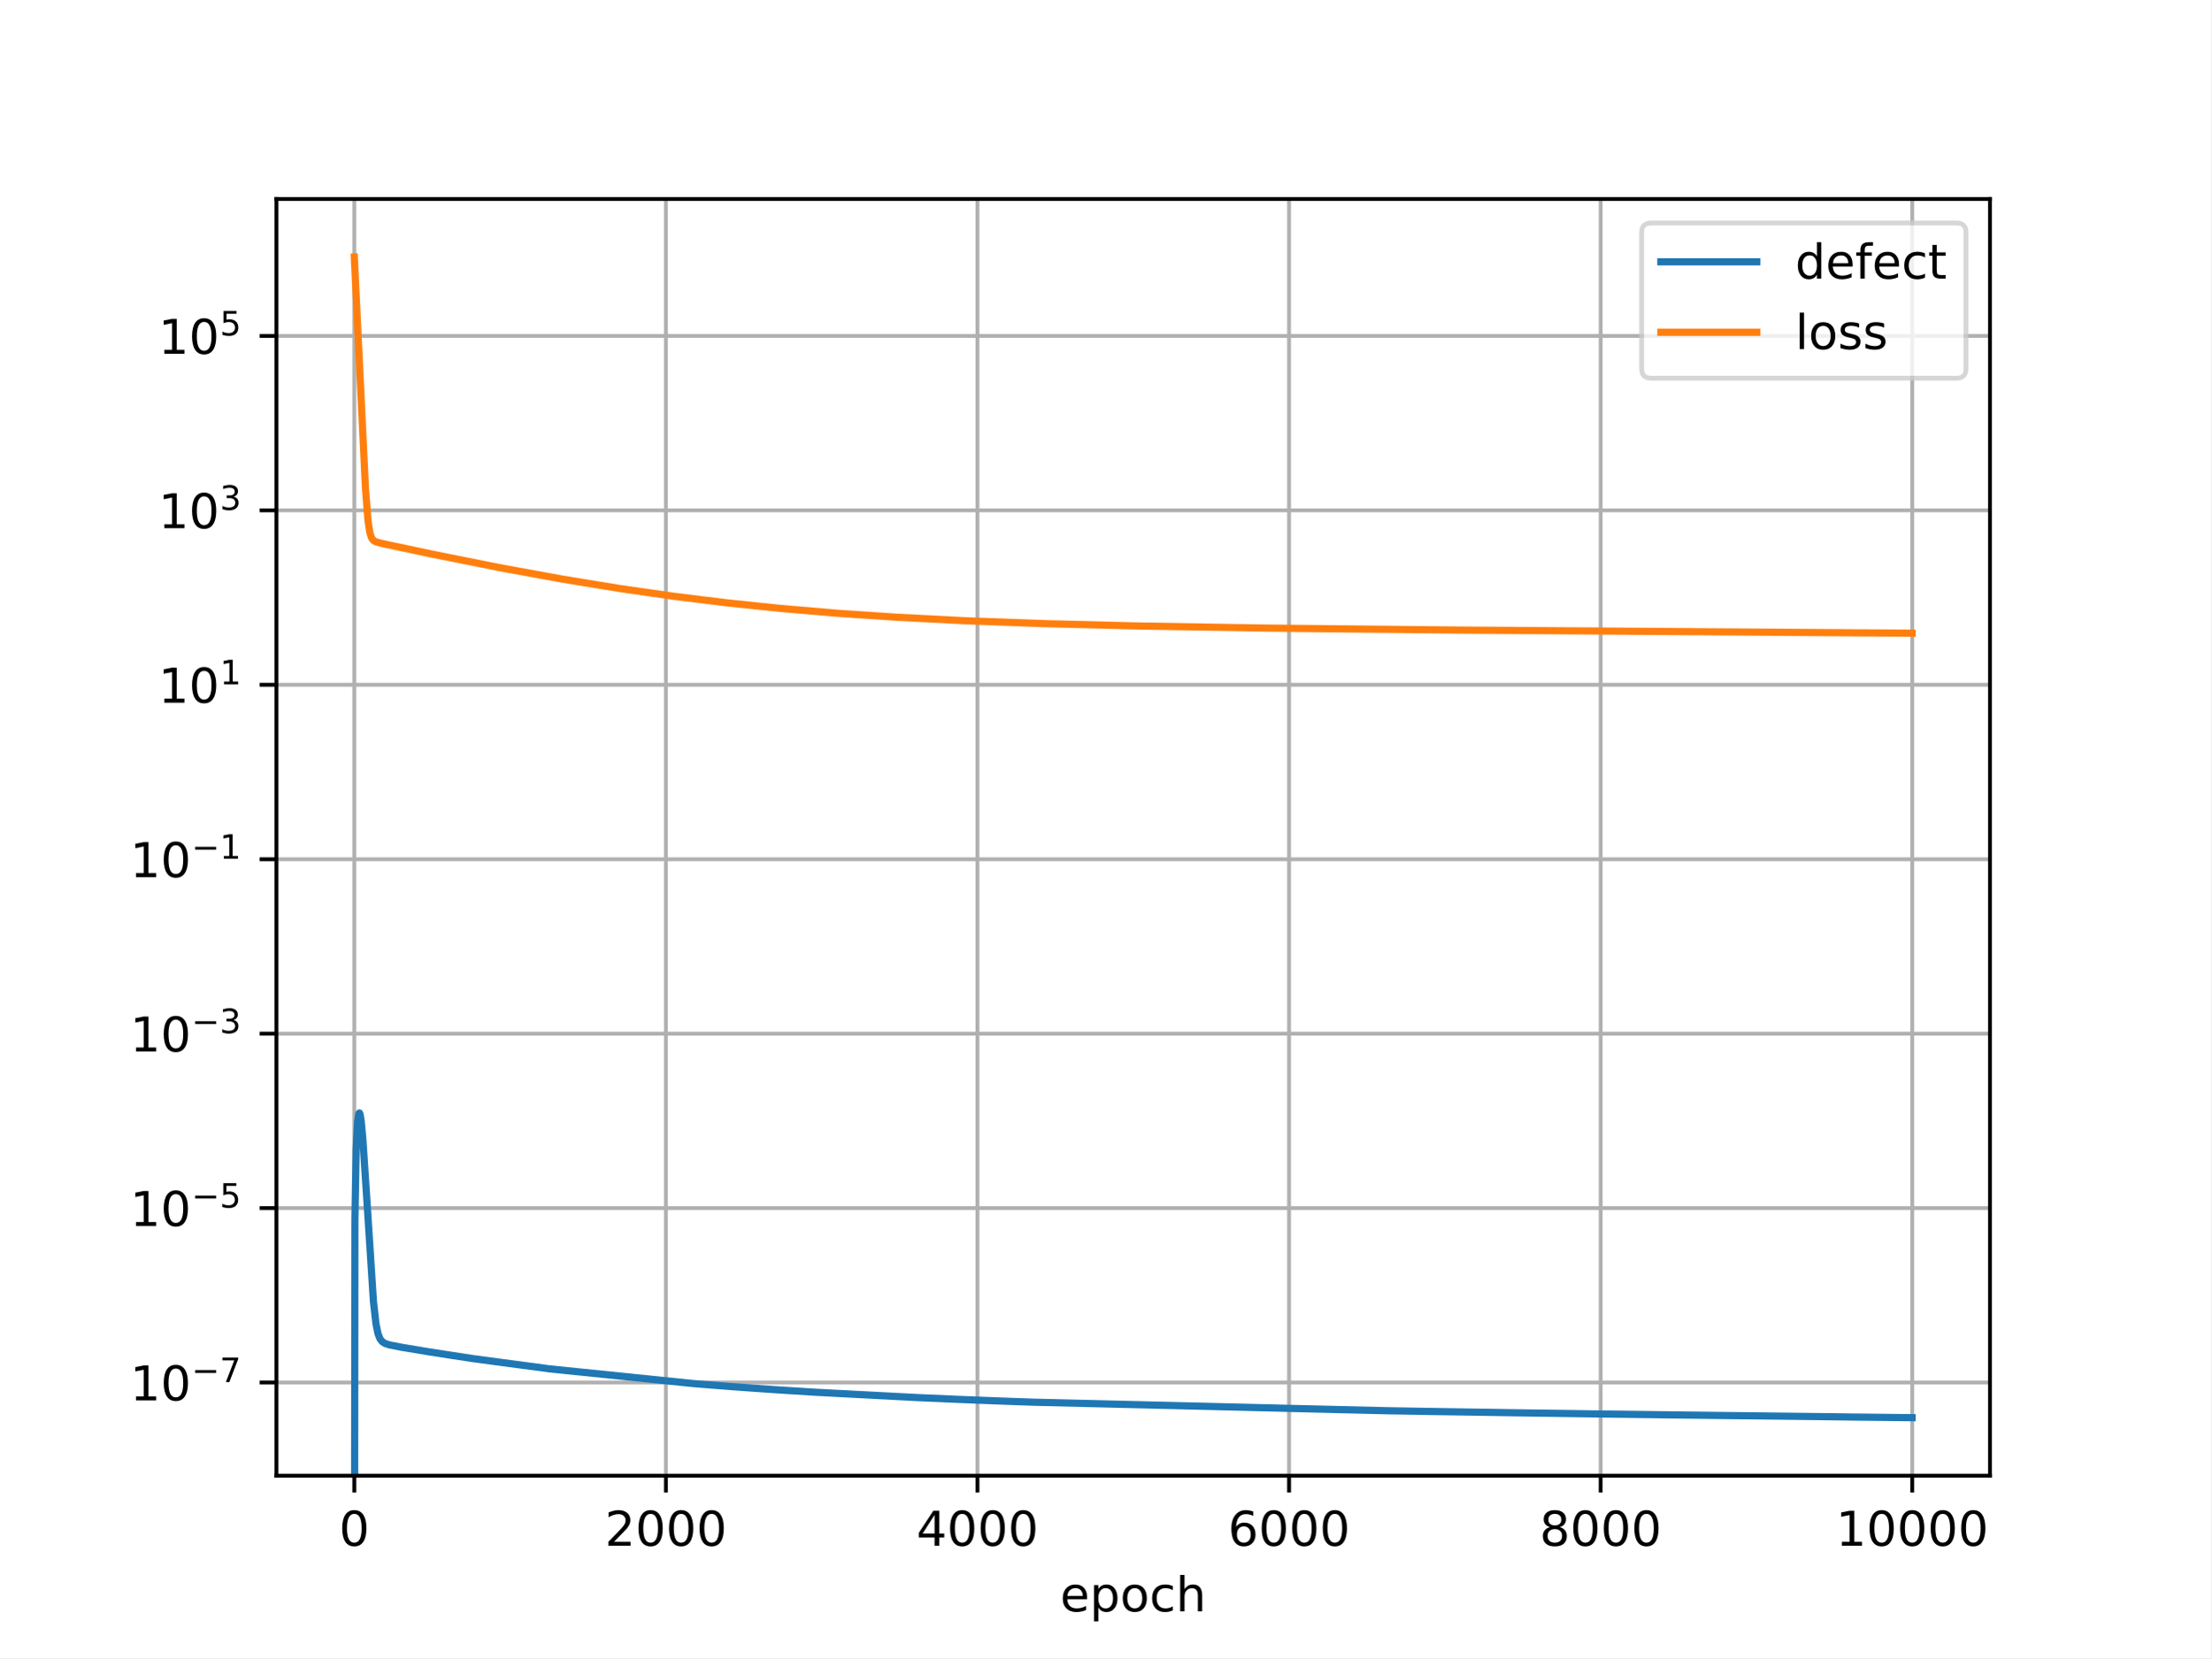
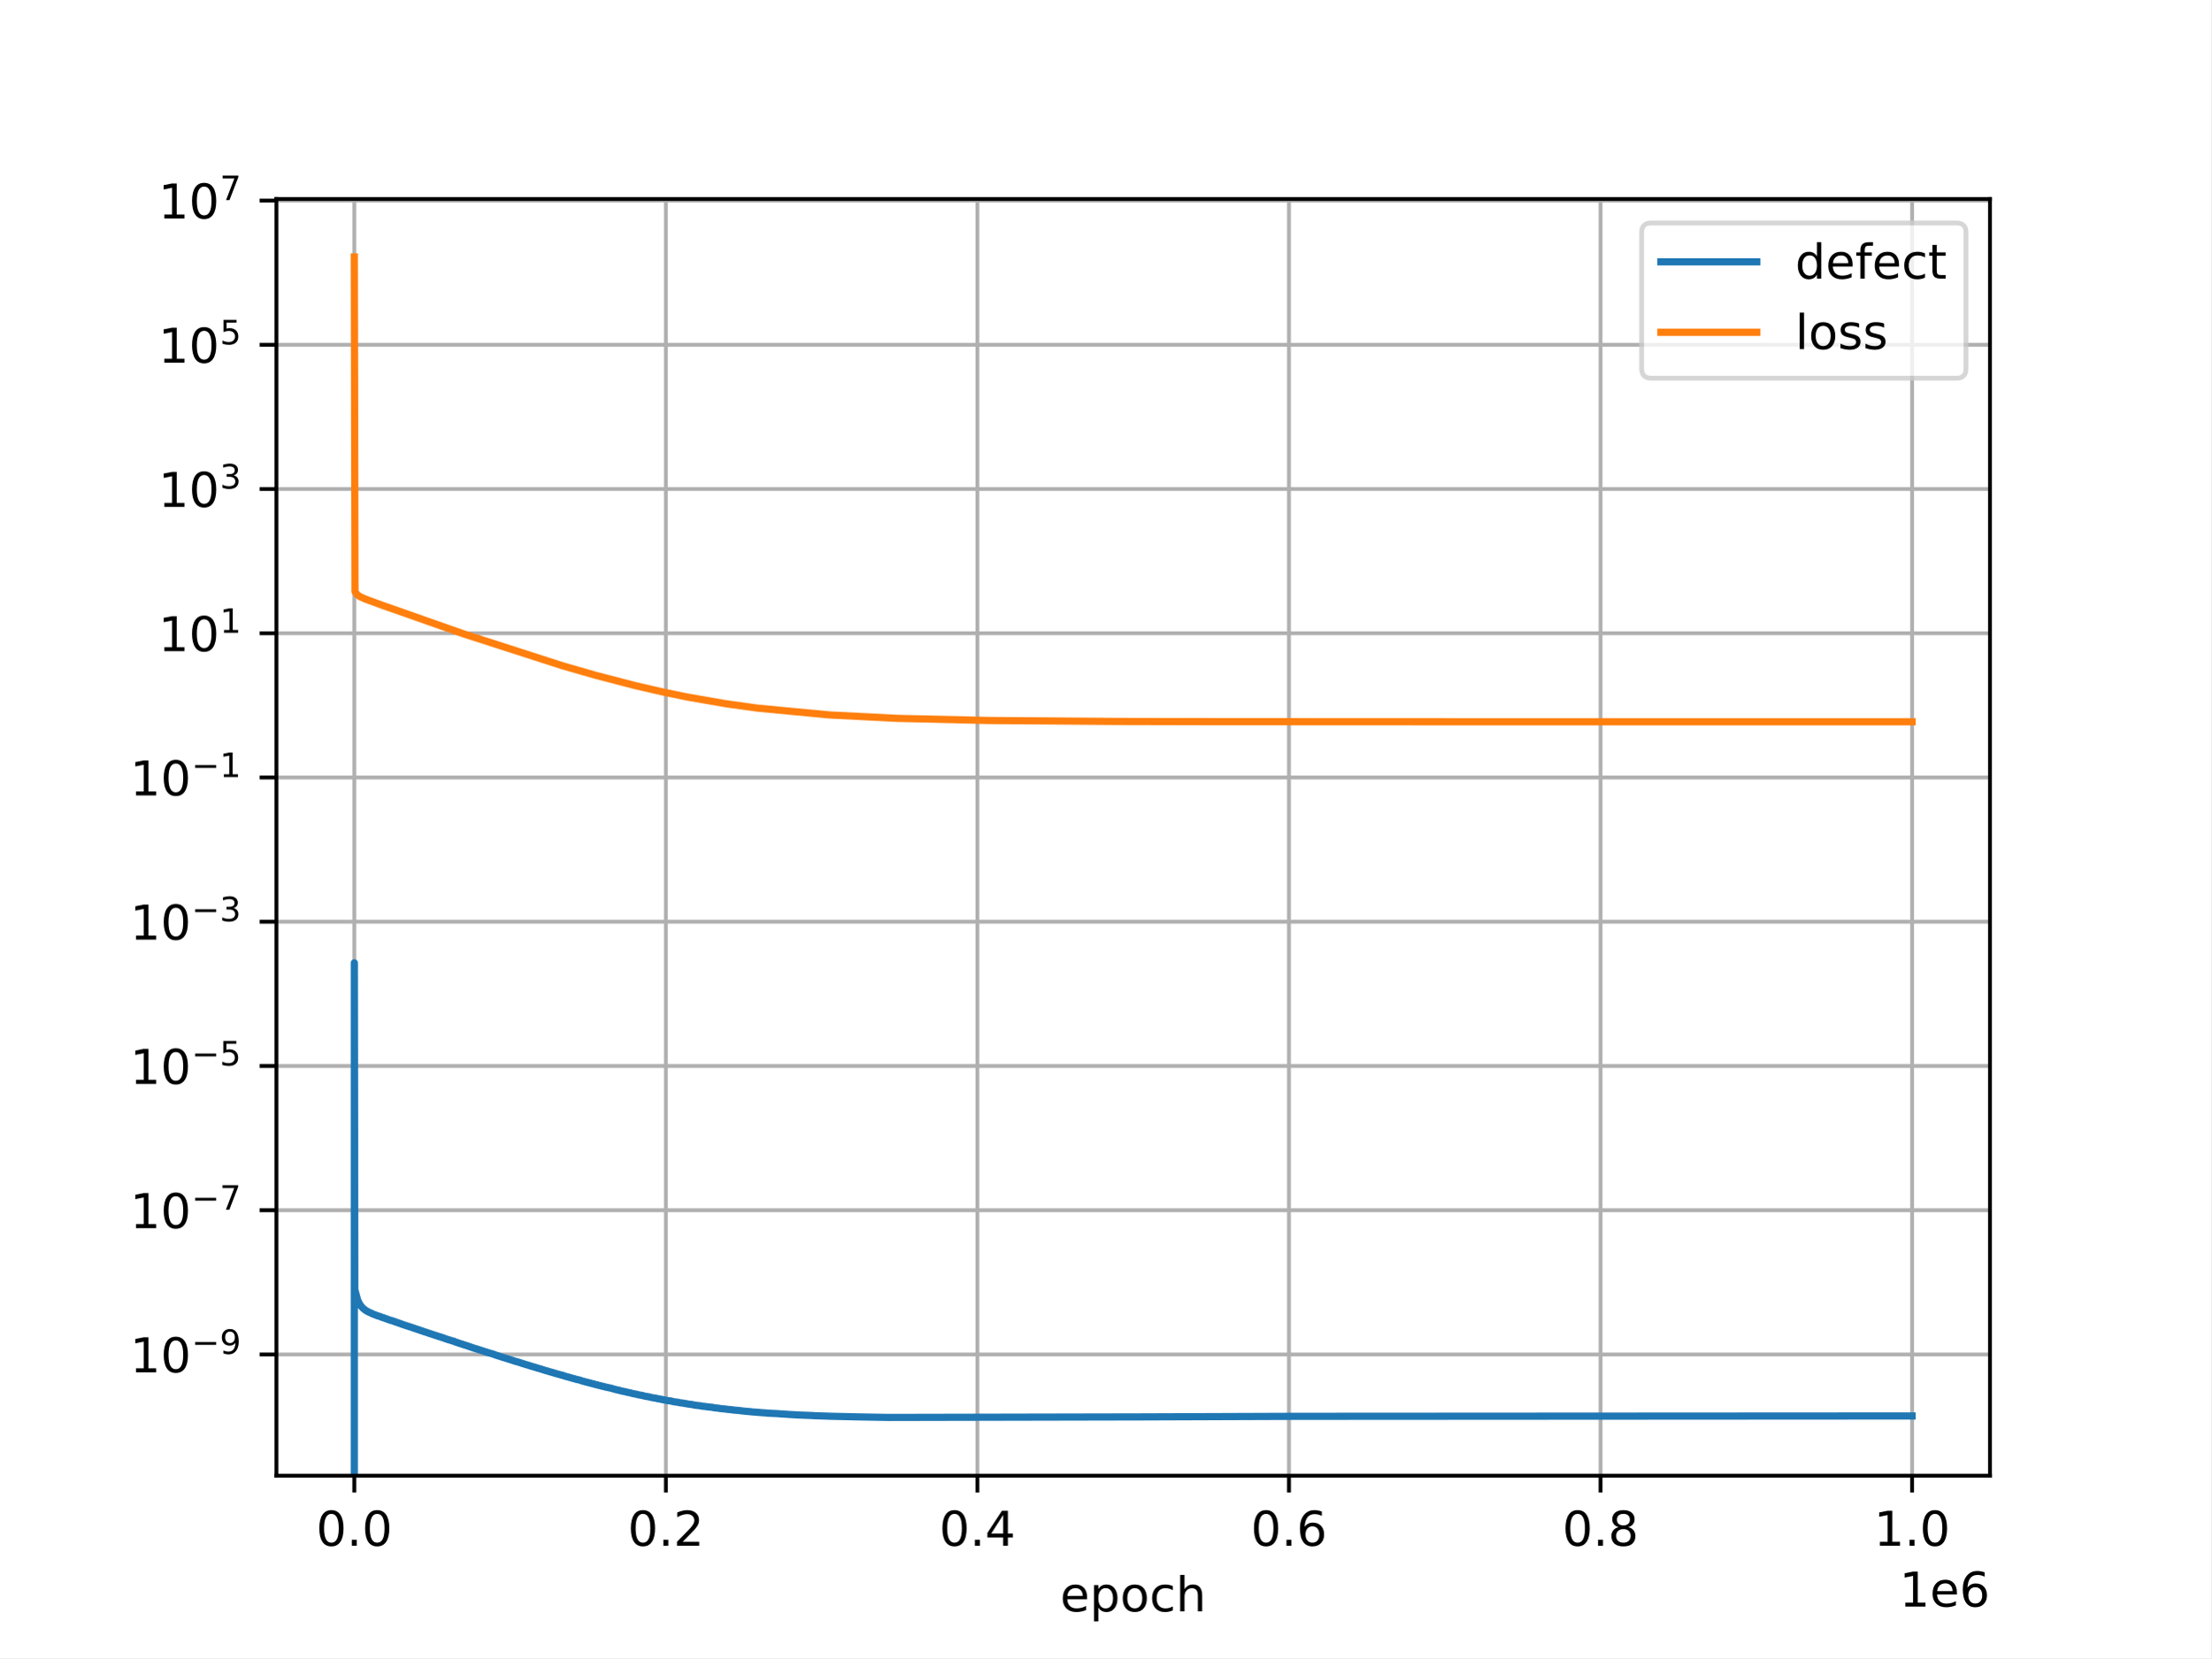
<svg xmlns="http://www.w3.org/2000/svg" xmlns:xlink="http://www.w3.org/1999/xlink" width="460.8pt" height="345.6pt" viewBox="0 0 460.8 345.6" version="1.1">
  <defs>
    <style type="text/css">*{stroke-linejoin: round; stroke-linecap: butt}</style>
  </defs>
  <g id="figure_1">
    <g id="patch_1">
      <path d="M 0 345.6  L 460.8 345.6  L 460.8 0  L 0 0  z " style="fill: #ffffff" />
    </g>
    <g id="axes_1">
      <g id="patch_2">
        <path d="M 57.6 307.584  L 414.72 307.584  L 414.72 41.472  L 57.6 41.472  z " style="fill: #ffffff" />
      </g>
      <g id="matplotlib.axis_1">
        <g id="xtick_1">
          <g id="line2d_1">
-             <path d="M 73.833 307.584  L 73.833 41.472  " clip-path="url(#pe601ae54be)" style="fill: none; stroke: #b0b0b0; stroke-width: 0.8; stroke-linecap: square" />
+             <path d="M 73.833 307.584  L 73.833 41.472  " clip-path="url(#p9d43647be0)" style="fill: none; stroke: #b0b0b0; stroke-width: 0.8; stroke-linecap: square" />
          </g>
          <g id="line2d_2">
            <defs>
-               <path id="m3ddef09f06" d="M 0 0  L 0 3.5  " style="stroke: #000000; stroke-width: 0.8" />
+               <path id="m55a47964df" d="M 0 0  L 0 3.5  " style="stroke: #000000; stroke-width: 0.8" />
            </defs>
            <g>
-               <use xlink:href="#m3ddef09f06" x="73.833" y="307.584" style="stroke: #000000; stroke-width: 0.8" />
+               <use xlink:href="#m55a47964df" x="73.833" y="307.584" style="stroke: #000000; stroke-width: 0.8" />
            </g>
          </g>
          <g id="text_1">
-             <g transform="translate(70.65148 322.1824) scale(0.1 -0.1)">
+             <g transform="translate(65.88116 322.1824) scale(0.1 -0.1)">
              <defs>
                <path id="DejaVuSans-30" d="M 2034 4250  Q 1547 4250 1301 3770  Q 1056 3291 1056 2328  Q 1056 1369 1301 889  Q 1547 409 2034 409  Q 2525 409 2770 889  Q 3016 1369 3016 2328  Q 3016 3291 2770 3770  Q 2525 4250 2034 4250  z M 2034 4750  Q 2819 4750 3233 4129  Q 3647 3509 3647 2328  Q 3647 1150 3233 529  Q 2819 -91 2034 -91  Q 1250 -91 836 529  Q 422 1150 422 2328  Q 422 3509 836 4129  Q 1250 4750 2034 4750  z " transform="scale(0.015625)" />
+                 <path id="DejaVuSans-2e" d="M 684 794  L 1344 794  L 1344 0  L 684 0  L 684 794  z " transform="scale(0.015625)" />
              </defs>
              <use xlink:href="#DejaVuSans-30" />
+               <use xlink:href="#DejaVuSans-2e" x="63.623" />
+               <use xlink:href="#DejaVuSans-30" x="95.41" />
            </g>
          </g>
        </g>
        <g id="xtick_2">
          <g id="line2d_3">
-             <path d="M 138.77 307.584  L 138.77 41.472  " clip-path="url(#pe601ae54be)" style="fill: none; stroke: #b0b0b0; stroke-width: 0.8; stroke-linecap: square" />
+             <path d="M 138.764 307.584  L 138.764 41.472  " clip-path="url(#p9d43647be0)" style="fill: none; stroke: #b0b0b0; stroke-width: 0.8; stroke-linecap: square" />
          </g>
          <g id="line2d_4">
            <g>
-               <use xlink:href="#m3ddef09f06" x="138.77" y="307.584" style="stroke: #000000; stroke-width: 0.8" />
+               <use xlink:href="#m55a47964df" x="138.764" y="307.584" style="stroke: #000000; stroke-width: 0.8" />
            </g>
          </g>
          <g id="text_2">
-             <g transform="translate(126.0451 322.1824) scale(0.1 -0.1)">
+             <g transform="translate(130.8121 322.1824) scale(0.1 -0.1)">
              <defs>
                <path id="DejaVuSans-32" d="M 1228 531  L 3431 531  L 3431 0  L 469 0  L 469 531  Q 828 903 1448 1529  Q 2069 2156 2228 2338  Q 2531 2678 2651 2914  Q 2772 3150 2772 3378  Q 2772 3750 2511 3984  Q 2250 4219 1831 4219  Q 1534 4219 1204 4116  Q 875 4013 500 3803  L 500 4441  Q 881 4594 1212 4672  Q 1544 4750 1819 4750  Q 2544 4750 2975 4387  Q 3406 4025 3406 3419  Q 3406 3131 3298 2873  Q 3191 2616 2906 2266  Q 2828 2175 2409 1742  Q 1991 1309 1228 531  z " transform="scale(0.015625)" />
              </defs>
-               <use xlink:href="#DejaVuSans-32" />
-               <use xlink:href="#DejaVuSans-30" x="63.623" />
-               <use xlink:href="#DejaVuSans-30" x="127.246" />
-               <use xlink:href="#DejaVuSans-30" x="190.869" />
+               <use xlink:href="#DejaVuSans-30" />
+               <use xlink:href="#DejaVuSans-2e" x="63.623" />
+               <use xlink:href="#DejaVuSans-32" x="95.41" />
            </g>
          </g>
        </g>
        <g id="xtick_3">
          <g id="line2d_5">
-             <path d="M 203.708 307.584  L 203.708 41.472  " clip-path="url(#pe601ae54be)" style="fill: none; stroke: #b0b0b0; stroke-width: 0.8; stroke-linecap: square" />
+             <path d="M 203.695 307.584  L 203.695 41.472  " clip-path="url(#p9d43647be0)" style="fill: none; stroke: #b0b0b0; stroke-width: 0.8; stroke-linecap: square" />
          </g>
          <g id="line2d_6">
            <g>
-               <use xlink:href="#m3ddef09f06" x="203.708" y="307.584" style="stroke: #000000; stroke-width: 0.8" />
+               <use xlink:href="#m55a47964df" x="203.695" y="307.584" style="stroke: #000000; stroke-width: 0.8" />
            </g>
          </g>
          <g id="text_3">
-             <g transform="translate(190.9825 322.1824) scale(0.1 -0.1)">
+             <g transform="translate(195.7431 322.1824) scale(0.1 -0.1)">
              <defs>
                <path id="DejaVuSans-34" d="M 2419 4116  L 825 1625  L 2419 1625  L 2419 4116  z M 2253 4666  L 3047 4666  L 3047 1625  L 3713 1625  L 3713 1100  L 3047 1100  L 3047 0  L 2419 0  L 2419 1100  L 313 1100  L 313 1709  L 2253 4666  z " transform="scale(0.015625)" />
              </defs>
-               <use xlink:href="#DejaVuSans-34" />
-               <use xlink:href="#DejaVuSans-30" x="63.623" />
-               <use xlink:href="#DejaVuSans-30" x="127.246" />
-               <use xlink:href="#DejaVuSans-30" x="190.869" />
+               <use xlink:href="#DejaVuSans-30" />
+               <use xlink:href="#DejaVuSans-2e" x="63.623" />
+               <use xlink:href="#DejaVuSans-34" x="95.41" />
            </g>
          </g>
        </g>
        <g id="xtick_4">
          <g id="line2d_7">
-             <path d="M 268.645 307.584  L 268.645 41.472  " clip-path="url(#pe601ae54be)" style="fill: none; stroke: #b0b0b0; stroke-width: 0.8; stroke-linecap: square" />
+             <path d="M 268.626 307.584  L 268.626 41.472  " clip-path="url(#p9d43647be0)" style="fill: none; stroke: #b0b0b0; stroke-width: 0.8; stroke-linecap: square" />
          </g>
          <g id="line2d_8">
            <g>
-               <use xlink:href="#m3ddef09f06" x="268.645" y="307.584" style="stroke: #000000; stroke-width: 0.8" />
+               <use xlink:href="#m55a47964df" x="268.626" y="307.584" style="stroke: #000000; stroke-width: 0.8" />
            </g>
          </g>
          <g id="text_4">
-             <g transform="translate(255.9199 322.1824) scale(0.1 -0.1)">
+             <g transform="translate(260.6741 322.1824) scale(0.1 -0.1)">
              <defs>
                <path id="DejaVuSans-36" d="M 2113 2584  Q 1688 2584 1439 2293  Q 1191 2003 1191 1497  Q 1191 994 1439 701  Q 1688 409 2113 409  Q 2538 409 2786 701  Q 3034 994 3034 1497  Q 3034 2003 2786 2293  Q 2538 2584 2113 2584  z M 3366 4563  L 3366 3988  Q 3128 4100 2886 4159  Q 2644 4219 2406 4219  Q 1781 4219 1451 3797  Q 1122 3375 1075 2522  Q 1259 2794 1537 2939  Q 1816 3084 2150 3084  Q 2853 3084 3261 2657  Q 3669 2231 3669 1497  Q 3669 778 3244 343  Q 2819 -91 2113 -91  Q 1303 -91 875 529  Q 447 1150 447 2328  Q 447 3434 972 4092  Q 1497 4750 2381 4750  Q 2619 4750 2861 4703  Q 3103 4656 3366 4563  z " transform="scale(0.015625)" />
              </defs>
-               <use xlink:href="#DejaVuSans-36" />
-               <use xlink:href="#DejaVuSans-30" x="63.623" />
-               <use xlink:href="#DejaVuSans-30" x="127.246" />
-               <use xlink:href="#DejaVuSans-30" x="190.869" />
+               <use xlink:href="#DejaVuSans-30" />
+               <use xlink:href="#DejaVuSans-2e" x="63.623" />
+               <use xlink:href="#DejaVuSans-36" x="95.41" />
            </g>
          </g>
        </g>
        <g id="xtick_5">
          <g id="line2d_9">
-             <path d="M 333.582 307.584  L 333.582 41.472  " clip-path="url(#pe601ae54be)" style="fill: none; stroke: #b0b0b0; stroke-width: 0.8; stroke-linecap: square" />
+             <path d="M 333.557 307.584  L 333.557 41.472  " clip-path="url(#p9d43647be0)" style="fill: none; stroke: #b0b0b0; stroke-width: 0.8; stroke-linecap: square" />
          </g>
          <g id="line2d_10">
            <g>
-               <use xlink:href="#m3ddef09f06" x="333.582" y="307.584" style="stroke: #000000; stroke-width: 0.8" />
+               <use xlink:href="#m55a47964df" x="333.557" y="307.584" style="stroke: #000000; stroke-width: 0.8" />
            </g>
          </g>
          <g id="text_5">
-             <g transform="translate(320.8573 322.1824) scale(0.1 -0.1)">
+             <g transform="translate(325.6051 322.1824) scale(0.1 -0.1)">
              <defs>
                <path id="DejaVuSans-38" d="M 2034 2216  Q 1584 2216 1326 1975  Q 1069 1734 1069 1313  Q 1069 891 1326 650  Q 1584 409 2034 409  Q 2484 409 2743 651  Q 3003 894 3003 1313  Q 3003 1734 2745 1975  Q 2488 2216 2034 2216  z M 1403 2484  Q 997 2584 770 2862  Q 544 3141 544 3541  Q 544 4100 942 4425  Q 1341 4750 2034 4750  Q 2731 4750 3128 4425  Q 3525 4100 3525 3541  Q 3525 3141 3298 2862  Q 3072 2584 2669 2484  Q 3125 2378 3379 2068  Q 3634 1759 3634 1313  Q 3634 634 3220 271  Q 2806 -91 2034 -91  Q 1263 -91 848 271  Q 434 634 434 1313  Q 434 1759 690 2068  Q 947 2378 1403 2484  z M 1172 3481  Q 1172 3119 1398 2916  Q 1625 2713 2034 2713  Q 2441 2713 2670 2916  Q 2900 3119 2900 3481  Q 2900 3844 2670 4047  Q 2441 4250 2034 4250  Q 1625 4250 1398 4047  Q 1172 3844 1172 3481  z " transform="scale(0.015625)" />
              </defs>
-               <use xlink:href="#DejaVuSans-38" />
-               <use xlink:href="#DejaVuSans-30" x="63.623" />
-               <use xlink:href="#DejaVuSans-30" x="127.246" />
-               <use xlink:href="#DejaVuSans-30" x="190.869" />
+               <use xlink:href="#DejaVuSans-30" />
+               <use xlink:href="#DejaVuSans-2e" x="63.623" />
+               <use xlink:href="#DejaVuSans-38" x="95.41" />
            </g>
          </g>
        </g>
        <g id="xtick_6">
          <g id="line2d_11">
-             <path d="M 398.52 307.584  L 398.52 41.472  " clip-path="url(#pe601ae54be)" style="fill: none; stroke: #b0b0b0; stroke-width: 0.8; stroke-linecap: square" />
+             <path d="M 398.488 307.584  L 398.488 41.472  " clip-path="url(#p9d43647be0)" style="fill: none; stroke: #b0b0b0; stroke-width: 0.8; stroke-linecap: square" />
          </g>
          <g id="line2d_12">
            <g>
-               <use xlink:href="#m3ddef09f06" x="398.52" y="307.584" style="stroke: #000000; stroke-width: 0.8" />
+               <use xlink:href="#m55a47964df" x="398.488" y="307.584" style="stroke: #000000; stroke-width: 0.8" />
            </g>
          </g>
          <g id="text_6">
-             <g transform="translate(382.6135 322.1824) scale(0.1 -0.1)">
+             <g transform="translate(390.536 322.1824) scale(0.1 -0.1)">
              <defs>
                <path id="DejaVuSans-31" d="M 794 531  L 1825 531  L 1825 4091  L 703 3866  L 703 4441  L 1819 4666  L 2450 4666  L 2450 531  L 3481 531  L 3481 0  L 794 0  L 794 531  z " transform="scale(0.015625)" />
              </defs>
              <use xlink:href="#DejaVuSans-31" />
-               <use xlink:href="#DejaVuSans-30" x="63.623" />
-               <use xlink:href="#DejaVuSans-30" x="127.246" />
-               <use xlink:href="#DejaVuSans-30" x="190.869" />
-               <use xlink:href="#DejaVuSans-30" x="254.492" />
+               <use xlink:href="#DejaVuSans-2e" x="63.623" />
+               <use xlink:href="#DejaVuSans-30" x="95.41" />
            </g>
          </g>
        </g>
        <g id="text_7">
          <g transform="translate(220.9319 335.8606) scale(0.1 -0.1)">
            <defs>
              <path id="DejaVuSans-65" d="M 3597 1894  L 3597 1613  L 953 1613  Q 991 1019 1311 708  Q 1631 397 2203 397  Q 2534 397 2845 478  Q 3156 559 3463 722  L 3463 178  Q 3153 47 2828 -22  Q 2503 -91 2169 -91  Q 1331 -91 842 396  Q 353 884 353 1716  Q 353 2575 817 3079  Q 1281 3584 2069 3584  Q 2775 3584 3186 3129  Q 3597 2675 3597 1894  z M 3022 2063  Q 3016 2534 2758 2815  Q 2500 3097 2075 3097  Q 1594 3097 1305 2825  Q 1016 2553 972 2059  L 3022 2063  z " transform="scale(0.015625)" />
              <path id="DejaVuSans-70" d="M 1159 525  L 1159 -1331  L 581 -1331  L 581 3500  L 1159 3500  L 1159 2969  Q 1341 3281 1617 3432  Q 1894 3584 2278 3584  Q 2916 3584 3314 3078  Q 3713 2572 3713 1747  Q 3713 922 3314 415  Q 2916 -91 2278 -91  Q 1894 -91 1617 61  Q 1341 213 1159 525  z M 3116 1747  Q 3116 2381 2855 2742  Q 2594 3103 2138 3103  Q 1681 3103 1420 2742  Q 1159 2381 1159 1747  Q 1159 1113 1420 752  Q 1681 391 2138 391  Q 2594 391 2855 752  Q 3116 1113 3116 1747  z " transform="scale(0.015625)" />
              <path id="DejaVuSans-6f" d="M 1959 3097  Q 1497 3097 1228 2736  Q 959 2375 959 1747  Q 959 1119 1226 758  Q 1494 397 1959 397  Q 2419 397 2687 759  Q 2956 1122 2956 1747  Q 2956 2369 2687 2733  Q 2419 3097 1959 3097  z M 1959 3584  Q 2709 3584 3137 3096  Q 3566 2609 3566 1747  Q 3566 888 3137 398  Q 2709 -91 1959 -91  Q 1206 -91 779 398  Q 353 888 353 1747  Q 353 2609 779 3096  Q 1206 3584 1959 3584  z " transform="scale(0.015625)" />
              <path id="DejaVuSans-63" d="M 3122 3366  L 3122 2828  Q 2878 2963 2633 3030  Q 2388 3097 2138 3097  Q 1578 3097 1268 2742  Q 959 2388 959 1747  Q 959 1106 1268 751  Q 1578 397 2138 397  Q 2388 397 2633 464  Q 2878 531 3122 666  L 3122 134  Q 2881 22 2623 -34  Q 2366 -91 2075 -91  Q 1284 -91 818 406  Q 353 903 353 1747  Q 353 2603 823 3093  Q 1294 3584 2113 3584  Q 2378 3584 2631 3529  Q 2884 3475 3122 3366  z " transform="scale(0.015625)" />
              <path id="DejaVuSans-68" d="M 3513 2113  L 3513 0  L 2938 0  L 2938 2094  Q 2938 2591 2744 2837  Q 2550 3084 2163 3084  Q 1697 3084 1428 2787  Q 1159 2491 1159 1978  L 1159 0  L 581 0  L 581 4863  L 1159 4863  L 1159 2956  Q 1366 3272 1645 3428  Q 1925 3584 2291 3584  Q 2894 3584 3203 3211  Q 3513 2838 3513 2113  z " transform="scale(0.015625)" />
            </defs>
            <use xlink:href="#DejaVuSans-65" />
            <use xlink:href="#DejaVuSans-70" x="61.523" />
            <use xlink:href="#DejaVuSans-6f" x="125" />
            <use xlink:href="#DejaVuSans-63" x="186.182" />
            <use xlink:href="#DejaVuSans-68" x="241.162" />
          </g>
        </g>
+         <g id="text_8">
+           <g transform="translate(395.8419 334.8606) scale(0.1 -0.1)">
+             <use xlink:href="#DejaVuSans-31" />
+             <use xlink:href="#DejaVuSans-65" x="63.623" />
+             <use xlink:href="#DejaVuSans-36" x="125.146" />
+           </g>
+         </g>
      </g>
      <g id="matplotlib.axis_2">
        <g id="ytick_1">
          <g id="line2d_13">
-             <path d="M 57.6 288.164  L 414.72 288.164  " clip-path="url(#pe601ae54be)" style="fill: none; stroke: #b0b0b0; stroke-width: 0.8; stroke-linecap: square" />
+             <path d="M 57.6 282.312  L 414.72 282.312  " clip-path="url(#p9d43647be0)" style="fill: none; stroke: #b0b0b0; stroke-width: 0.8; stroke-linecap: square" />
          </g>
          <g id="line2d_14">
            <defs>
-               <path id="m47fbd5a461" d="M 0 0  L -3.5 0  " style="stroke: #000000; stroke-width: 0.8" />
+               <path id="m5c26ab164c" d="M 0 0  L -3.5 0  " style="stroke: #000000; stroke-width: 0.8" />
            </defs>
            <g>
-               <use xlink:href="#m47fbd5a461" x="57.6" y="288.164" style="stroke: #000000; stroke-width: 0.8" />
-             </g>
-           </g>
-           <g id="text_8">
-             <g transform="translate(27.1 291.9631) scale(0.1 -0.1)">
+               <use xlink:href="#m5c26ab164c" x="57.6" y="282.312" style="stroke: #000000; stroke-width: 0.8" />
+             </g>
+           </g>
+           <g id="text_9">
+             <g transform="translate(27.1 286.1116) scale(0.1 -0.1)">
              <defs>
                <path id="DejaVuSans-2212" d="M 678 2272  L 4684 2272  L 4684 1741  L 678 1741  L 678 2272  z " transform="scale(0.015625)" />
+                 <path id="DejaVuSans-39" d="M 703 97  L 703 672  Q 941 559 1184 500  Q 1428 441 1663 441  Q 2288 441 2617 861  Q 2947 1281 2994 2138  Q 2813 1869 2534 1725  Q 2256 1581 1919 1581  Q 1219 1581 811 2004  Q 403 2428 403 3163  Q 403 3881 828 4315  Q 1253 4750 1959 4750  Q 2769 4750 3195 4129  Q 3622 3509 3622 2328  Q 3622 1225 3098 567  Q 2575 -91 1691 -91  Q 1453 -91 1209 -44  Q 966 3 703 97  z M 1959 2075  Q 2384 2075 2632 2365  Q 2881 2656 2881 3163  Q 2881 3666 2632 3958  Q 2384 4250 1959 4250  Q 1534 4250 1286 3958  Q 1038 3666 1038 3163  Q 1038 2656 1286 2365  Q 1534 2075 1959 2075  z " transform="scale(0.015625)" />
+               </defs>
+               <use xlink:href="#DejaVuSans-31" transform="translate(0 0.765625)" />
+               <use xlink:href="#DejaVuSans-30" transform="translate(63.62305 0.765625)" />
+               <use xlink:href="#DejaVuSans-2212" transform="translate(128.2031 39.04688) scale(0.7)" />
+               <use xlink:href="#DejaVuSans-39" transform="translate(186.8555 39.04688) scale(0.7)" />
+             </g>
+           </g>
+         </g>
+         <g id="ytick_2">
+           <g id="line2d_15">
+             <path d="M 57.6 252.248  L 414.72 252.248  " clip-path="url(#p9d43647be0)" style="fill: none; stroke: #b0b0b0; stroke-width: 0.8; stroke-linecap: square" />
+           </g>
+           <g id="line2d_16">
+             <g>
+               <use xlink:href="#m5c26ab164c" x="57.6" y="252.248" style="stroke: #000000; stroke-width: 0.8" />
+             </g>
+           </g>
+           <g id="text_10">
+             <g transform="translate(27.1 256.0472) scale(0.1 -0.1)">
+               <defs>
                <path id="DejaVuSans-37" d="M 525 4666  L 3525 4666  L 3525 4397  L 1831 0  L 1172 0  L 2766 4134  L 525 4134  L 525 4666  z " transform="scale(0.015625)" />
              </defs>
              <use xlink:href="#DejaVuSans-31" transform="translate(0 0.684375)" />
              <use xlink:href="#DejaVuSans-30" transform="translate(63.62305 0.684375)" />
              <use xlink:href="#DejaVuSans-2212" transform="translate(128.2031 38.96563) scale(0.7)" />
              <use xlink:href="#DejaVuSans-37" transform="translate(186.8555 38.96563) scale(0.7)" />
            </g>
          </g>
        </g>
-         <g id="ytick_2">
-           <g id="line2d_15">
-             <path d="M 57.6 251.805  L 414.72 251.805  " clip-path="url(#pe601ae54be)" style="fill: none; stroke: #b0b0b0; stroke-width: 0.8; stroke-linecap: square" />
-           </g>
-           <g id="line2d_16">
-             <g>
-               <use xlink:href="#m47fbd5a461" x="57.6" y="251.805" style="stroke: #000000; stroke-width: 0.8" />
-             </g>
-           </g>
-           <g id="text_9">
-             <g transform="translate(27.1 255.604) scale(0.1 -0.1)">
+         <g id="ytick_3">
+           <g id="line2d_17">
+             <path d="M 57.6 222.184  L 414.72 222.184  " clip-path="url(#p9d43647be0)" style="fill: none; stroke: #b0b0b0; stroke-width: 0.8; stroke-linecap: square" />
+           </g>
+           <g id="line2d_18">
+             <g>
+               <use xlink:href="#m5c26ab164c" x="57.6" y="222.184" style="stroke: #000000; stroke-width: 0.8" />
+             </g>
+           </g>
+           <g id="text_11">
+             <g transform="translate(27.1 225.9828) scale(0.1 -0.1)">
              <defs>
                <path id="DejaVuSans-35" d="M 691 4666  L 3169 4666  L 3169 4134  L 1269 4134  L 1269 2991  Q 1406 3038 1543 3061  Q 1681 3084 1819 3084  Q 2600 3084 3056 2656  Q 3513 2228 3513 1497  Q 3513 744 3044 326  Q 2575 -91 1722 -91  Q 1428 -91 1123 -41  Q 819 9 494 109  L 494 744  Q 775 591 1075 516  Q 1375 441 1709 441  Q 2250 441 2565 725  Q 2881 1009 2881 1497  Q 2881 1984 2565 2268  Q 2250 2553 1709 2553  Q 1456 2553 1204 2497  Q 953 2441 691 2322  L 691 4666  z " transform="scale(0.015625)" />
              </defs>
              <use xlink:href="#DejaVuSans-31" transform="translate(0 0.684375)" />
              <use xlink:href="#DejaVuSans-30" transform="translate(63.62305 0.684375)" />
              <use xlink:href="#DejaVuSans-2212" transform="translate(128.2031 38.96563) scale(0.7)" />
              <use xlink:href="#DejaVuSans-35" transform="translate(186.8555 38.96563) scale(0.7)" />
            </g>
          </g>
        </g>
-         <g id="ytick_3">
-           <g id="line2d_17">
-             <path d="M 57.6 215.446  L 414.72 215.446  " clip-path="url(#pe601ae54be)" style="fill: none; stroke: #b0b0b0; stroke-width: 0.8; stroke-linecap: square" />
-           </g>
-           <g id="line2d_18">
-             <g>
-               <use xlink:href="#m47fbd5a461" x="57.6" y="215.446" style="stroke: #000000; stroke-width: 0.8" />
-             </g>
-           </g>
-           <g id="text_10">
-             <g transform="translate(27.1 219.2449) scale(0.1 -0.1)">
+         <g id="ytick_4">
+           <g id="line2d_19">
+             <path d="M 57.6 192.119  L 414.72 192.119  " clip-path="url(#p9d43647be0)" style="fill: none; stroke: #b0b0b0; stroke-width: 0.8; stroke-linecap: square" />
+           </g>
+           <g id="line2d_20">
+             <g>
+               <use xlink:href="#m5c26ab164c" x="57.6" y="192.119" style="stroke: #000000; stroke-width: 0.8" />
+             </g>
+           </g>
+           <g id="text_12">
+             <g transform="translate(27.1 195.9183) scale(0.1 -0.1)">
              <defs>
                <path id="DejaVuSans-33" d="M 2597 2516  Q 3050 2419 3304 2112  Q 3559 1806 3559 1356  Q 3559 666 3084 287  Q 2609 -91 1734 -91  Q 1441 -91 1130 -33  Q 819 25 488 141  L 488 750  Q 750 597 1062 519  Q 1375 441 1716 441  Q 2309 441 2620 675  Q 2931 909 2931 1356  Q 2931 1769 2642 2001  Q 2353 2234 1838 2234  L 1294 2234  L 1294 2753  L 1863 2753  Q 2328 2753 2575 2939  Q 2822 3125 2822 3475  Q 2822 3834 2567 4026  Q 2313 4219 1838 4219  Q 1578 4219 1281 4162  Q 984 4106 628 3988  L 628 4550  Q 988 4650 1302 4700  Q 1616 4750 1894 4750  Q 2613 4750 3031 4423  Q 3450 4097 3450 3541  Q 3450 3153 3228 2886  Q 3006 2619 2597 2516  z " transform="scale(0.015625)" />
              </defs>
              <use xlink:href="#DejaVuSans-31" transform="translate(0 0.765625)" />
              <use xlink:href="#DejaVuSans-30" transform="translate(63.62305 0.765625)" />
              <use xlink:href="#DejaVuSans-2212" transform="translate(128.2031 39.04688) scale(0.7)" />
              <use xlink:href="#DejaVuSans-33" transform="translate(186.8555 39.04688) scale(0.7)" />
            </g>
          </g>
        </g>
-         <g id="ytick_4">
-           <g id="line2d_19">
-             <path d="M 57.6 179.087  L 414.72 179.087  " clip-path="url(#pe601ae54be)" style="fill: none; stroke: #b0b0b0; stroke-width: 0.8; stroke-linecap: square" />
-           </g>
-           <g id="line2d_20">
-             <g>
-               <use xlink:href="#m47fbd5a461" x="57.6" y="179.087" style="stroke: #000000; stroke-width: 0.8" />
-             </g>
-           </g>
-           <g id="text_11">
-             <g transform="translate(27.1 182.8858) scale(0.1 -0.1)">
+         <g id="ytick_5">
+           <g id="line2d_21">
+             <path d="M 57.6 162.055  L 414.72 162.055  " clip-path="url(#p9d43647be0)" style="fill: none; stroke: #b0b0b0; stroke-width: 0.8; stroke-linecap: square" />
+           </g>
+           <g id="line2d_22">
+             <g>
+               <use xlink:href="#m5c26ab164c" x="57.6" y="162.055" style="stroke: #000000; stroke-width: 0.8" />
+             </g>
+           </g>
+           <g id="text_13">
+             <g transform="translate(27.1 165.8539) scale(0.1 -0.1)">
              <use xlink:href="#DejaVuSans-31" transform="translate(0 0.684375)" />
              <use xlink:href="#DejaVuSans-30" transform="translate(63.62305 0.684375)" />
              <use xlink:href="#DejaVuSans-2212" transform="translate(128.2031 38.96563) scale(0.7)" />
              <use xlink:href="#DejaVuSans-31" transform="translate(186.8555 38.96563) scale(0.7)" />
            </g>
          </g>
        </g>
-         <g id="ytick_5">
-           <g id="line2d_21">
-             <path d="M 57.6 142.727  L 414.72 142.727  " clip-path="url(#pe601ae54be)" style="fill: none; stroke: #b0b0b0; stroke-width: 0.8; stroke-linecap: square" />
-           </g>
-           <g id="line2d_22">
-             <g>
-               <use xlink:href="#m47fbd5a461" x="57.6" y="142.727" style="stroke: #000000; stroke-width: 0.8" />
-             </g>
-           </g>
-           <g id="text_12">
-             <g transform="translate(33 146.5267) scale(0.1 -0.1)">
-               <use xlink:href="#DejaVuSans-31" transform="translate(0 0.684375)" />
-               <use xlink:href="#DejaVuSans-30" transform="translate(63.62305 0.684375)" />
-               <use xlink:href="#DejaVuSans-31" transform="translate(128.2031 38.96563) scale(0.7)" />
-             </g>
-           </g>
-         </g>
        <g id="ytick_6">
          <g id="line2d_23">
-             <path d="M 57.6 106.368  L 414.72 106.368  " clip-path="url(#pe601ae54be)" style="fill: none; stroke: #b0b0b0; stroke-width: 0.8; stroke-linecap: square" />
+             <path d="M 57.6 131.99  L 414.72 131.99  " clip-path="url(#p9d43647be0)" style="fill: none; stroke: #b0b0b0; stroke-width: 0.8; stroke-linecap: square" />
          </g>
          <g id="line2d_24">
            <g>
-               <use xlink:href="#m47fbd5a461" x="57.6" y="106.368" style="stroke: #000000; stroke-width: 0.8" />
-             </g>
-           </g>
-           <g id="text_13">
-             <g transform="translate(33 110.1676) scale(0.1 -0.1)">
+               <use xlink:href="#m5c26ab164c" x="57.6" y="131.99" style="stroke: #000000; stroke-width: 0.8" />
+             </g>
+           </g>
+           <g id="text_14">
+             <g transform="translate(33 135.7895) scale(0.1 -0.1)">
+               <use xlink:href="#DejaVuSans-31" transform="translate(0 0.684375)" />
+               <use xlink:href="#DejaVuSans-30" transform="translate(63.62305 0.684375)" />
+               <use xlink:href="#DejaVuSans-31" transform="translate(128.2031 38.96563) scale(0.7)" />
+             </g>
+           </g>
+         </g>
+         <g id="ytick_7">
+           <g id="line2d_25">
+             <path d="M 57.6 101.926  L 414.72 101.926  " clip-path="url(#p9d43647be0)" style="fill: none; stroke: #b0b0b0; stroke-width: 0.8; stroke-linecap: square" />
+           </g>
+           <g id="line2d_26">
+             <g>
+               <use xlink:href="#m5c26ab164c" x="57.6" y="101.926" style="stroke: #000000; stroke-width: 0.8" />
+             </g>
+           </g>
+           <g id="text_15">
+             <g transform="translate(33 105.725) scale(0.1 -0.1)">
              <use xlink:href="#DejaVuSans-31" transform="translate(0 0.765625)" />
              <use xlink:href="#DejaVuSans-30" transform="translate(63.62305 0.765625)" />
              <use xlink:href="#DejaVuSans-33" transform="translate(128.2031 39.04688) scale(0.7)" />
            </g>
          </g>
        </g>
-         <g id="ytick_7">
-           <g id="line2d_25">
-             <path d="M 57.6 70.009  L 414.72 70.009  " clip-path="url(#pe601ae54be)" style="fill: none; stroke: #b0b0b0; stroke-width: 0.8; stroke-linecap: square" />
-           </g>
-           <g id="line2d_26">
-             <g>
-               <use xlink:href="#m47fbd5a461" x="57.6" y="70.009" style="stroke: #000000; stroke-width: 0.8" />
-             </g>
-           </g>
-           <g id="text_14">
-             <g transform="translate(33 73.80849) scale(0.1 -0.1)">
+         <g id="ytick_8">
+           <g id="line2d_27">
+             <path d="M 57.6 71.861  L 414.72 71.861  " clip-path="url(#p9d43647be0)" style="fill: none; stroke: #b0b0b0; stroke-width: 0.8; stroke-linecap: square" />
+           </g>
+           <g id="line2d_28">
+             <g>
+               <use xlink:href="#m5c26ab164c" x="57.6" y="71.861" style="stroke: #000000; stroke-width: 0.8" />
+             </g>
+           </g>
+           <g id="text_16">
+             <g transform="translate(33 75.6606) scale(0.1 -0.1)">
              <use xlink:href="#DejaVuSans-31" transform="translate(0 0.684375)" />
              <use xlink:href="#DejaVuSans-30" transform="translate(63.62305 0.684375)" />
              <use xlink:href="#DejaVuSans-35" transform="translate(128.2031 38.96563) scale(0.7)" />
            </g>
          </g>
        </g>
-       </g>
-       <g id="line2d_27">
-         <path d="M 73.865 346.6  L 73.963 254.178  L 74.222 239.52  L 74.515 233.868  L 74.774 232.095  L 74.904 231.971  L 75.034 232.265  L 75.261 233.638  L 75.619 237.465  L 76.3 247.797  L 77.826 271.298  L 78.346 275.916  L 78.768 277.973  L 79.19 279.046  L 79.645 279.633  L 80.229 280.014  L 81.203 280.329  L 83.671 280.811  L 89.515 281.785  L 98.314 283.143  L 114.516 285.316  L 144.225 288.355  L 147.504 288.624  L 152.537 289.015  L 157.147 289.352  L 162.05 289.69  L 169.648 290.171  L 191.499 291.318  L 200.039 291.687  L 203.318 291.817  L 208.123 292.002  L 211.045 292.108  L 215.364 292.26  L 289.327 294.048  L 300.075 294.227  L 302.672 294.267  L 311.958 294.407  L 314.199 294.448  L 328.972 294.656  L 331.472 294.694  L 343.713 294.845  L 346.278 294.882  L 359.168 295.036  L 382.383 295.302  L 385.695 295.349  L 398.487 295.488  L 398.487 295.488  " clip-path="url(#pe601ae54be)" style="fill: none; stroke: #1f77b4; stroke-width: 1.5; stroke-linecap: square" />
-       </g>
-       <g id="line2d_28">
-         <path d="M 73.833 53.568  L 76.17 101.978  L 76.69 108.54  L 77.08 111.054  L 77.437 112.129  L 77.826 112.647  L 78.346 112.941  L 79.482 113.245  L 89.742 115.432  L 104.158 118.32  L 117.049 120.677  L 128.9 122.62  L 140.264 124.258  L 151.433 125.643  L 162.7 126.816  L 174.453 127.815  L 187.084 128.662  L 201.143 129.377  L 217.442 129.977  L 237.345 130.478  L 263.807 130.909  L 304.133 131.322  L 389.039 131.917  L 398.487 131.977  L 398.487 131.977  " clip-path="url(#pe601ae54be)" style="fill: none; stroke: #ff7f0e; stroke-width: 1.5; stroke-linecap: square" />
+         <g id="ytick_9">
+           <g id="line2d_29">
+             <path d="M 57.6 41.797  L 414.72 41.797  " clip-path="url(#p9d43647be0)" style="fill: none; stroke: #b0b0b0; stroke-width: 0.8; stroke-linecap: square" />
+           </g>
+           <g id="line2d_30">
+             <g>
+               <use xlink:href="#m5c26ab164c" x="57.6" y="41.797" style="stroke: #000000; stroke-width: 0.8" />
+             </g>
+           </g>
+           <g id="text_17">
+             <g transform="translate(33 45.59617) scale(0.1 -0.1)">
+               <use xlink:href="#DejaVuSans-31" transform="translate(0 0.684375)" />
+               <use xlink:href="#DejaVuSans-30" transform="translate(63.62305 0.684375)" />
+               <use xlink:href="#DejaVuSans-37" transform="translate(128.2031 38.96563) scale(0.7)" />
+             </g>
+           </g>
+         </g>
+       </g>
+       <g id="line2d_31">
+         <path d="M 73.833 346.6  L 73.841 200.681  L 73.944 268.818  L 74.512 270.887  L 74.556 270.997  L 74.785 271.504  L 74.844 271.614  L 74.983 271.862  L 75.053 271.973  L 75.185 272.147  L 75.262 272.257  L 75.536 272.558  L 75.647 272.669  L 76.104 273.057  L 76.306 273.167  L 76.426 273.256  L 76.62 273.365  L 76.735 273.411  L 76.735 273.41  L 76.933 273.521  L 77.293 273.665  L 77.471 273.776  L 77.819 273.923  L 78.115 274.034  L 78.23 274.078  L 78.502 274.187  L 78.617 274.234  L 78.624 274.231  L 78.723 274.273  L 78.725 274.273  L 78.728 274.27  L 78.858 274.302  L 79.238 274.413  L 79.354 274.477  L 79.639 274.587  L 79.766 274.622  L 80.038 274.688  L 80.213 274.798  L 80.326 274.819  L 80.682 274.93  L 80.824 275.017  L 80.831 275.013  L 80.932 275.043  L 80.934 275.043  L 81.258 275.152  L 81.373 275.201  L 81.703 275.265  L 81.859 275.351  L 82.308 275.461  L 82.427 275.554  L 82.428 275.553  L 82.864 275.661  L 82.982 275.747  L 83.429 275.858  L 83.6 275.958  L 83.613 275.954  L 83.708 275.993  L 84.065 276.101  L 84.18 276.158  L 84.182 276.153  L 84.28 276.187  L 84.289 276.187  L 84.628 276.297  L 84.755 276.348  L 84.759 276.343  L 84.865 276.374  L 85.011 276.396  L 85.261 276.521  L 85.261 276.517  L 85.705 276.627  L 85.943 276.738  L 86.319 276.848  L 86.435 276.916  L 86.435 276.911  L 86.661 276.958  L 86.936 277.065  L 87.052 277.121  L 87.052 277.117  L 87.161 277.139  L 87.162 277.139  L 87.51 277.246  L 87.625 277.309  L 87.76 277.351  L 88.136 277.459  L 88.251 277.522  L 88.251 277.517  L 88.355 277.559  L 88.36 277.559  L 88.764 277.67  L 89.047 277.77  L 89.368 277.876  L 89.483 277.936  L 89.611 277.97  L 89.736 277.99  L 90.027 278.1  L 90.141 278.151  L 90.141 278.146  L 90.235 278.179  L 90.25 278.18  L 90.639 278.286  L 90.754 278.359  L 90.762 278.353  L 90.816 278.384  L 90.864 278.386  L 90.992 278.404  L 91.289 278.512  L 91.403 278.574  L 91.404 278.569  L 91.512 278.604  L 91.513 278.604  L 91.703 278.634  L 91.794 278.637  L 91.813 278.649  L 91.928 278.719  L 92.237 278.829  L 92.362 278.842  L 92.362 278.842  L 92.625 278.95  L 92.739 279.008  L 92.739 279.003  L 92.91 279.063  L 93.286 279.172  L 93.401 279.232  L 93.402 279.226  L 93.51 279.261  L 93.511 279.256  L 93.952 279.362  L 94.067 279.444  L 94.067 279.444  L 94.603 279.55  L 94.72 279.65  L 95.015 279.758  L 95.129 279.781  L 95.245 279.802  L 95.423 279.886  L 95.725 279.996  L 95.839 280.019  L 96.157 280.13  L 96.287 280.144  L 96.498 280.252  L 96.611 280.269  L 96.908 280.379  L 97.043 280.396  L 97.139 280.439  L 97.048 280.399  L 97.143 280.445  L 97.502 280.556  L 97.642 280.618  L 97.761 280.635  L 97.948 280.725  L 98.309 280.835  L 98.424 280.872  L 98.716 280.983  L 98.716 280.983  L 98.83 281.005  L 99.146 281.114  L 99.258 281.125  L 99.527 281.235  L 99.64 281.263  L 99.988 281.374  L 100.135 281.403  L 100.41 281.516  L 100.756 281.626  L 100.869 281.653  L 101.141 281.763  L 101.274 281.782  L 101.276 281.786  L 101.584 281.897  L 101.724 281.918  L 101.724 281.918  L 101.992 282.028  L 102.11 282.047  L 102.11 282.046  L 102.247 282.081  L 102.247 282.081  L 103.032 282.318  L 103.237 282.429  L 103.35 282.451  L 103.674 282.56  L 103.788 282.588  L 104.101 282.698  L 104.216 282.721  L 104.529 282.828  L 104.645 282.877  L 105.005 282.986  L 105.117 282.997  L 105.401 283.106  L 105.514 283.148  L 105.63 283.157  L 105.901 283.266  L 106.014 283.29  L 106.336 283.4  L 106.466 283.43  L 106.775 283.54  L 106.889 283.577  L 107.254 283.688  L 107.356 283.733  L 107.368 283.729  L 107.769 283.84  L 107.882 283.87  L 108.244 283.98  L 108.359 284.025  L 108.498 284.045  L 108.788 284.174  L 108.79 284.17  L 108.888 284.192  L 108.898 284.192  L 109.232 284.299  L 109.346 284.338  L 109.698 284.449  L 109.904 284.492  L 110.214 284.602  L 110.328 284.639  L 110.682 284.746  L 110.786 284.787  L 110.795 284.783  L 111.2 284.892  L 111.314 284.942  L 111.749 285.053  L 111.864 285.109  L 112.281 285.22  L 112.395 285.267  L 112.829 285.374  L 112.944 285.433  L 112.946 285.428  L 113.039 285.45  L 113.054 285.449  L 113.354 285.555  L 113.467 285.595  L 113.886 285.705  L 114 285.752  L 114.006 285.748  L 114.097 285.771  L 114.11 285.77  L 114.452 285.877  L 114.566 285.922  L 114.567 285.917  L 114.624 285.94  L 114.676 285.942  L 115.049 286.049  L 115.162 286.085  L 115.573 286.192  L 115.687 286.256  L 115.688 286.255  L 115.695 286.25  L 115.75 286.272  L 115.797 286.275  L 116.194 286.382  L 116.308 286.425  L 116.781 286.535  L 116.896 286.6  L 116.902 286.595  L 116.979 286.615  L 117.006 286.616  L 117.202 286.635  L 117.339 286.687  L 117.455 286.758  L 117.476 286.753  L 117.561 286.778  L 117.565 286.778  L 118.094 286.94  L 118.117 286.954  L 118.202 286.965  L 118.618 287.071  L 118.73 287.115  L 118.732 287.114  L 119.173 287.225  L 119.329 287.295  L 119.333 287.291  L 119.82 287.399  L 119.934 287.466  L 119.934 287.46  L 120.439 287.571  L 120.893 287.679  L 121.175 287.79  L 121.289 287.841  L 121.3 287.836  L 121.394 287.855  L 121.4 287.854  L 121.809 287.965  L 122.014 288.032  L 122.504 288.139  L 122.608 288.194  L 122.618 288.192  L 122.777 288.206  L 123.153 288.312  L 123.267 288.371  L 123.267 288.365  L 123.821 288.471  L 123.934 288.545  L 123.936 288.545  L 123.939 288.539  L 124.045 288.564  L 124.046 288.564  L 124.56 288.671  L 124.674 288.737  L 124.675 288.731  L 125.252 288.84  L 125.367 288.914  L 125.987 289.022  L 126.102 289.096  L 126.689 289.203  L 126.802 289.243  L 127.409 289.353  L 127.523 289.407  L 127.523 289.407  L 127.92 289.516  L 128.335 289.627  L 128.449 289.674  L 129.092 289.779  L 129.207 289.858  L 129.208 289.852  L 129.256 289.869  L 129.318 289.866  L 129.781 289.975  L 129.897 290.017  L 130.008 290.024  L 129.914 290.021  L 130.008 290.025  L 130.121 290.038  L 130.58 290.147  L 130.696 290.196  L 131.352 290.307  L 131.532 290.378  L 131.985 290.487  L 132.099 290.505  L 132.713 290.615  L 132.83 290.667  L 133.335 290.775  L 133.448 290.784  L 134.018 290.893  L 134.132 290.944  L 134.134 290.942  L 134.608 291.051  L 134.721 291.063  L 135.397 291.174  L 135.513 291.23  L 136.046 291.338  L 136.159 291.355  L 136.867 291.464  L 136.984 291.528  L 137.003 291.524  L 137.05 291.54  L 137.094 291.543  L 137.79 291.653  L 138.002 291.719  L 138.013 291.715  L 138.107 291.742  L 138.111 291.742  L 138.847 291.853  L 138.976 291.908  L 139.863 292.017  L 139.979 292.067  L 140.505 292.175  L 140.619 292.2  L 140.62 292.196  L 140.651 292.208  L 140.729 292.209  L 141.517 292.316  L 141.632 292.375  L 142.559 292.485  L 142.673 292.524  L 142.673 292.523  L 142.886 292.559  L 143.161 292.591  L 143.274 292.641  L 143.276 292.641  L 143.297 292.637  L 143.327 292.649  L 143.386 292.65  L 144.297 292.758  L 144.413 292.807  L 145.042 292.914  L 145.13 292.926  L 145.154 292.922  L 146.094 293.032  L 146.208 293.073  L 146.209 293.072  L 146.327 293.092  L 147.32 293.2  L 147.433 293.245  L 147.435 293.245  L 147.852 293.272  L 148.537 293.344  L 148.651 293.379  L 148.652 293.379  L 148.819 293.426  L 149.919 293.537  L 150.034 293.58  L 150.05 293.577  L 150.116 293.592  L 150.144 293.589  L 150.256 293.6  L 151.369 293.709  L 151.483 293.741  L 152.626 293.849  L 152.74 293.888  L 152.74 293.887  L 154.115 293.995  L 154.229 294.026  L 155.205 294.137  L 156.551 294.255  L 156.664 294.286  L 156.665 294.283  L 158.176 294.392  L 158.289 294.411  L 159.806 294.52  L 159.919 294.546  L 159.944 294.542  L 159.946 294.549  L 160.03 294.55  L 162.328 294.661  L 162.441 294.688  L 164.271 294.796  L 164.384 294.818  L 164.518 294.834  L 164.519 294.834  L 164.629 294.835  L 164.748 294.829  L 166.459 294.938  L 166.57 294.935  L 169.389 295.045  L 169.392 295.044  L 169.505 295.062  L 169.611 295.068  L 169.563 295.073  L 169.615 295.071  L 172.87 295.179  L 172.982 295.194  L 173.093 295.191  L 173.005 295.196  L 173.094 295.192  L 178.105 295.303  L 178.219 295.31  L 184.249 295.42  L 184.363 295.424  L 185.286 295.435  L 238.026 295.324  L 238.587 295.322  L 268.654 295.211  L 268.789 295.207  L 398.487 295.131  L 398.487 295.131  " clip-path="url(#p9d43647be0)" style="fill: none; stroke: #1f77b4; stroke-width: 1.5; stroke-linecap: square" />
+       </g>
+       <g id="line2d_32">
+         <path d="M 73.833 53.568  L 73.981 123.309  L 74.403 123.913  L 74.979 124.338  L 76.061 124.828  L 79.576 126.121  L 96.582 132.108  L 117.319 138.794  L 124.158 140.76  L 132.556 142.944  L 138.492 144.307  L 143.176 145.268  L 151.109 146.652  L 157.85 147.593  L 172.871 149.013  L 186.955 149.726  L 206.022 150.169  L 232.876 150.37  L 250.544 150.411  L 283.813 150.433  L 310.279 150.438  L 338.074 150.439  L 392.738 150.439  L 398.487 150.439  L 398.487 150.439  " clip-path="url(#p9d43647be0)" style="fill: none; stroke: #ff7f0e; stroke-width: 1.5; stroke-linecap: square" />
      </g>
      <g id="patch_3">
        <path d="M 57.6 307.584  L 57.6 41.472  " style="fill: none; stroke: #000000; stroke-width: 0.8; stroke-linejoin: miter; stroke-linecap: square" />
      </g>
      <g id="patch_4">
        <path d="M 414.72 307.584  L 414.72 41.472  " style="fill: none; stroke: #000000; stroke-width: 0.8; stroke-linejoin: miter; stroke-linecap: square" />
      </g>
      <g id="patch_5">
        <path d="M 57.6 307.584  L 414.72 307.584  " style="fill: none; stroke: #000000; stroke-width: 0.8; stroke-linejoin: miter; stroke-linecap: square" />
      </g>
      <g id="patch_6">
        <path d="M 57.6 41.472  L 414.72 41.472  " style="fill: none; stroke: #000000; stroke-width: 0.8; stroke-linejoin: miter; stroke-linecap: square" />
      </g>
      <g id="legend_1">
        <g id="patch_7">
          <path d="M 344.126 78.828  L 407.72 78.828  Q 409.72 78.828 409.72 76.828  L 409.72 48.472  Q 409.72 46.472 407.72 46.472  L 344.126 46.472  Q 342.126 46.472 342.126 48.472  L 342.126 76.828  Q 342.126 78.828 344.126 78.828  z " style="fill: #ffffff; opacity: 0.8; stroke: #cccccc; stroke-linejoin: miter" />
        </g>
-         <g id="line2d_29">
+         <g id="line2d_33">
          <path d="M 346.126 54.57  L 356.126 54.57  L 366.126 54.57  " style="fill: none; stroke: #1f77b4; stroke-width: 1.5; stroke-linecap: square" />
        </g>
-         <g id="text_15">
+         <g id="text_18">
          <g transform="translate(374.1263 58.07044) scale(0.1 -0.1)">
            <defs>
              <path id="DejaVuSans-64" d="M 2906 2969  L 2906 4863  L 3481 4863  L 3481 0  L 2906 0  L 2906 525  Q 2725 213 2448 61  Q 2172 -91 1784 -91  Q 1150 -91 751 415  Q 353 922 353 1747  Q 353 2572 751 3078  Q 1150 3584 1784 3584  Q 2172 3584 2448 3432  Q 2725 3281 2906 2969  z M 947 1747  Q 947 1113 1208 752  Q 1469 391 1925 391  Q 2381 391 2643 752  Q 2906 1113 2906 1747  Q 2906 2381 2643 2742  Q 2381 3103 1925 3103  Q 1469 3103 1208 2742  Q 947 2381 947 1747  z " transform="scale(0.015625)" />
              <path id="DejaVuSans-66" d="M 2375 4863  L 2375 4384  L 1825 4384  Q 1516 4384 1395 4259  Q 1275 4134 1275 3809  L 1275 3500  L 2222 3500  L 2222 3053  L 1275 3053  L 1275 0  L 697 0  L 697 3053  L 147 3053  L 147 3500  L 697 3500  L 697 3744  Q 697 4328 969 4595  Q 1241 4863 1831 4863  L 2375 4863  z " transform="scale(0.015625)" />
              <path id="DejaVuSans-74" d="M 1172 4494  L 1172 3500  L 2356 3500  L 2356 3053  L 1172 3053  L 1172 1153  Q 1172 725 1289 603  Q 1406 481 1766 481  L 2356 481  L 2356 0  L 1766 0  Q 1100 0 847 248  Q 594 497 594 1153  L 594 3053  L 172 3053  L 172 3500  L 594 3500  L 594 4494  L 1172 4494  z " transform="scale(0.015625)" />
            </defs>
            <use xlink:href="#DejaVuSans-64" />
            <use xlink:href="#DejaVuSans-65" x="63.477" />
            <use xlink:href="#DejaVuSans-66" x="125" />
            <use xlink:href="#DejaVuSans-65" x="160.205" />
            <use xlink:href="#DejaVuSans-63" x="221.729" />
            <use xlink:href="#DejaVuSans-74" x="276.709" />
          </g>
        </g>
-         <g id="line2d_30">
+         <g id="line2d_34">
          <path d="M 346.126 69.249  L 356.126 69.249  L 366.126 69.249  " style="fill: none; stroke: #ff7f0e; stroke-width: 1.5; stroke-linecap: square" />
        </g>
-         <g id="text_16">
+         <g id="text_19">
          <g transform="translate(374.1263 72.74856) scale(0.1 -0.1)">
            <defs>
              <path id="DejaVuSans-6c" d="M 603 4863  L 1178 4863  L 1178 0  L 603 0  L 603 4863  z " transform="scale(0.015625)" />
              <path id="DejaVuSans-73" d="M 2834 3397  L 2834 2853  Q 2591 2978 2328 3040  Q 2066 3103 1784 3103  Q 1356 3103 1142 2972  Q 928 2841 928 2578  Q 928 2378 1081 2264  Q 1234 2150 1697 2047  L 1894 2003  Q 2506 1872 2764 1633  Q 3022 1394 3022 966  Q 3022 478 2636 193  Q 2250 -91 1575 -91  Q 1294 -91 989 -36  Q 684 19 347 128  L 347 722  Q 666 556 975 473  Q 1284 391 1588 391  Q 1994 391 2212 530  Q 2431 669 2431 922  Q 2431 1156 2273 1281  Q 2116 1406 1581 1522  L 1381 1569  Q 847 1681 609 1914  Q 372 2147 372 2553  Q 372 3047 722 3315  Q 1072 3584 1716 3584  Q 2034 3584 2315 3537  Q 2597 3491 2834 3397  z " transform="scale(0.015625)" />
            </defs>
            <use xlink:href="#DejaVuSans-6c" />
            <use xlink:href="#DejaVuSans-6f" x="27.783" />
            <use xlink:href="#DejaVuSans-73" x="88.965" />
            <use xlink:href="#DejaVuSans-73" x="141.064" />
          </g>
        </g>
      </g>
    </g>
  </g>
  <defs>
-     <clipPath id="pe601ae54be">
+     <clipPath id="p9d43647be0">
      <rect x="57.6" y="41.472" width="357.12" height="266.112" />
    </clipPath>
  </defs>
</svg>
